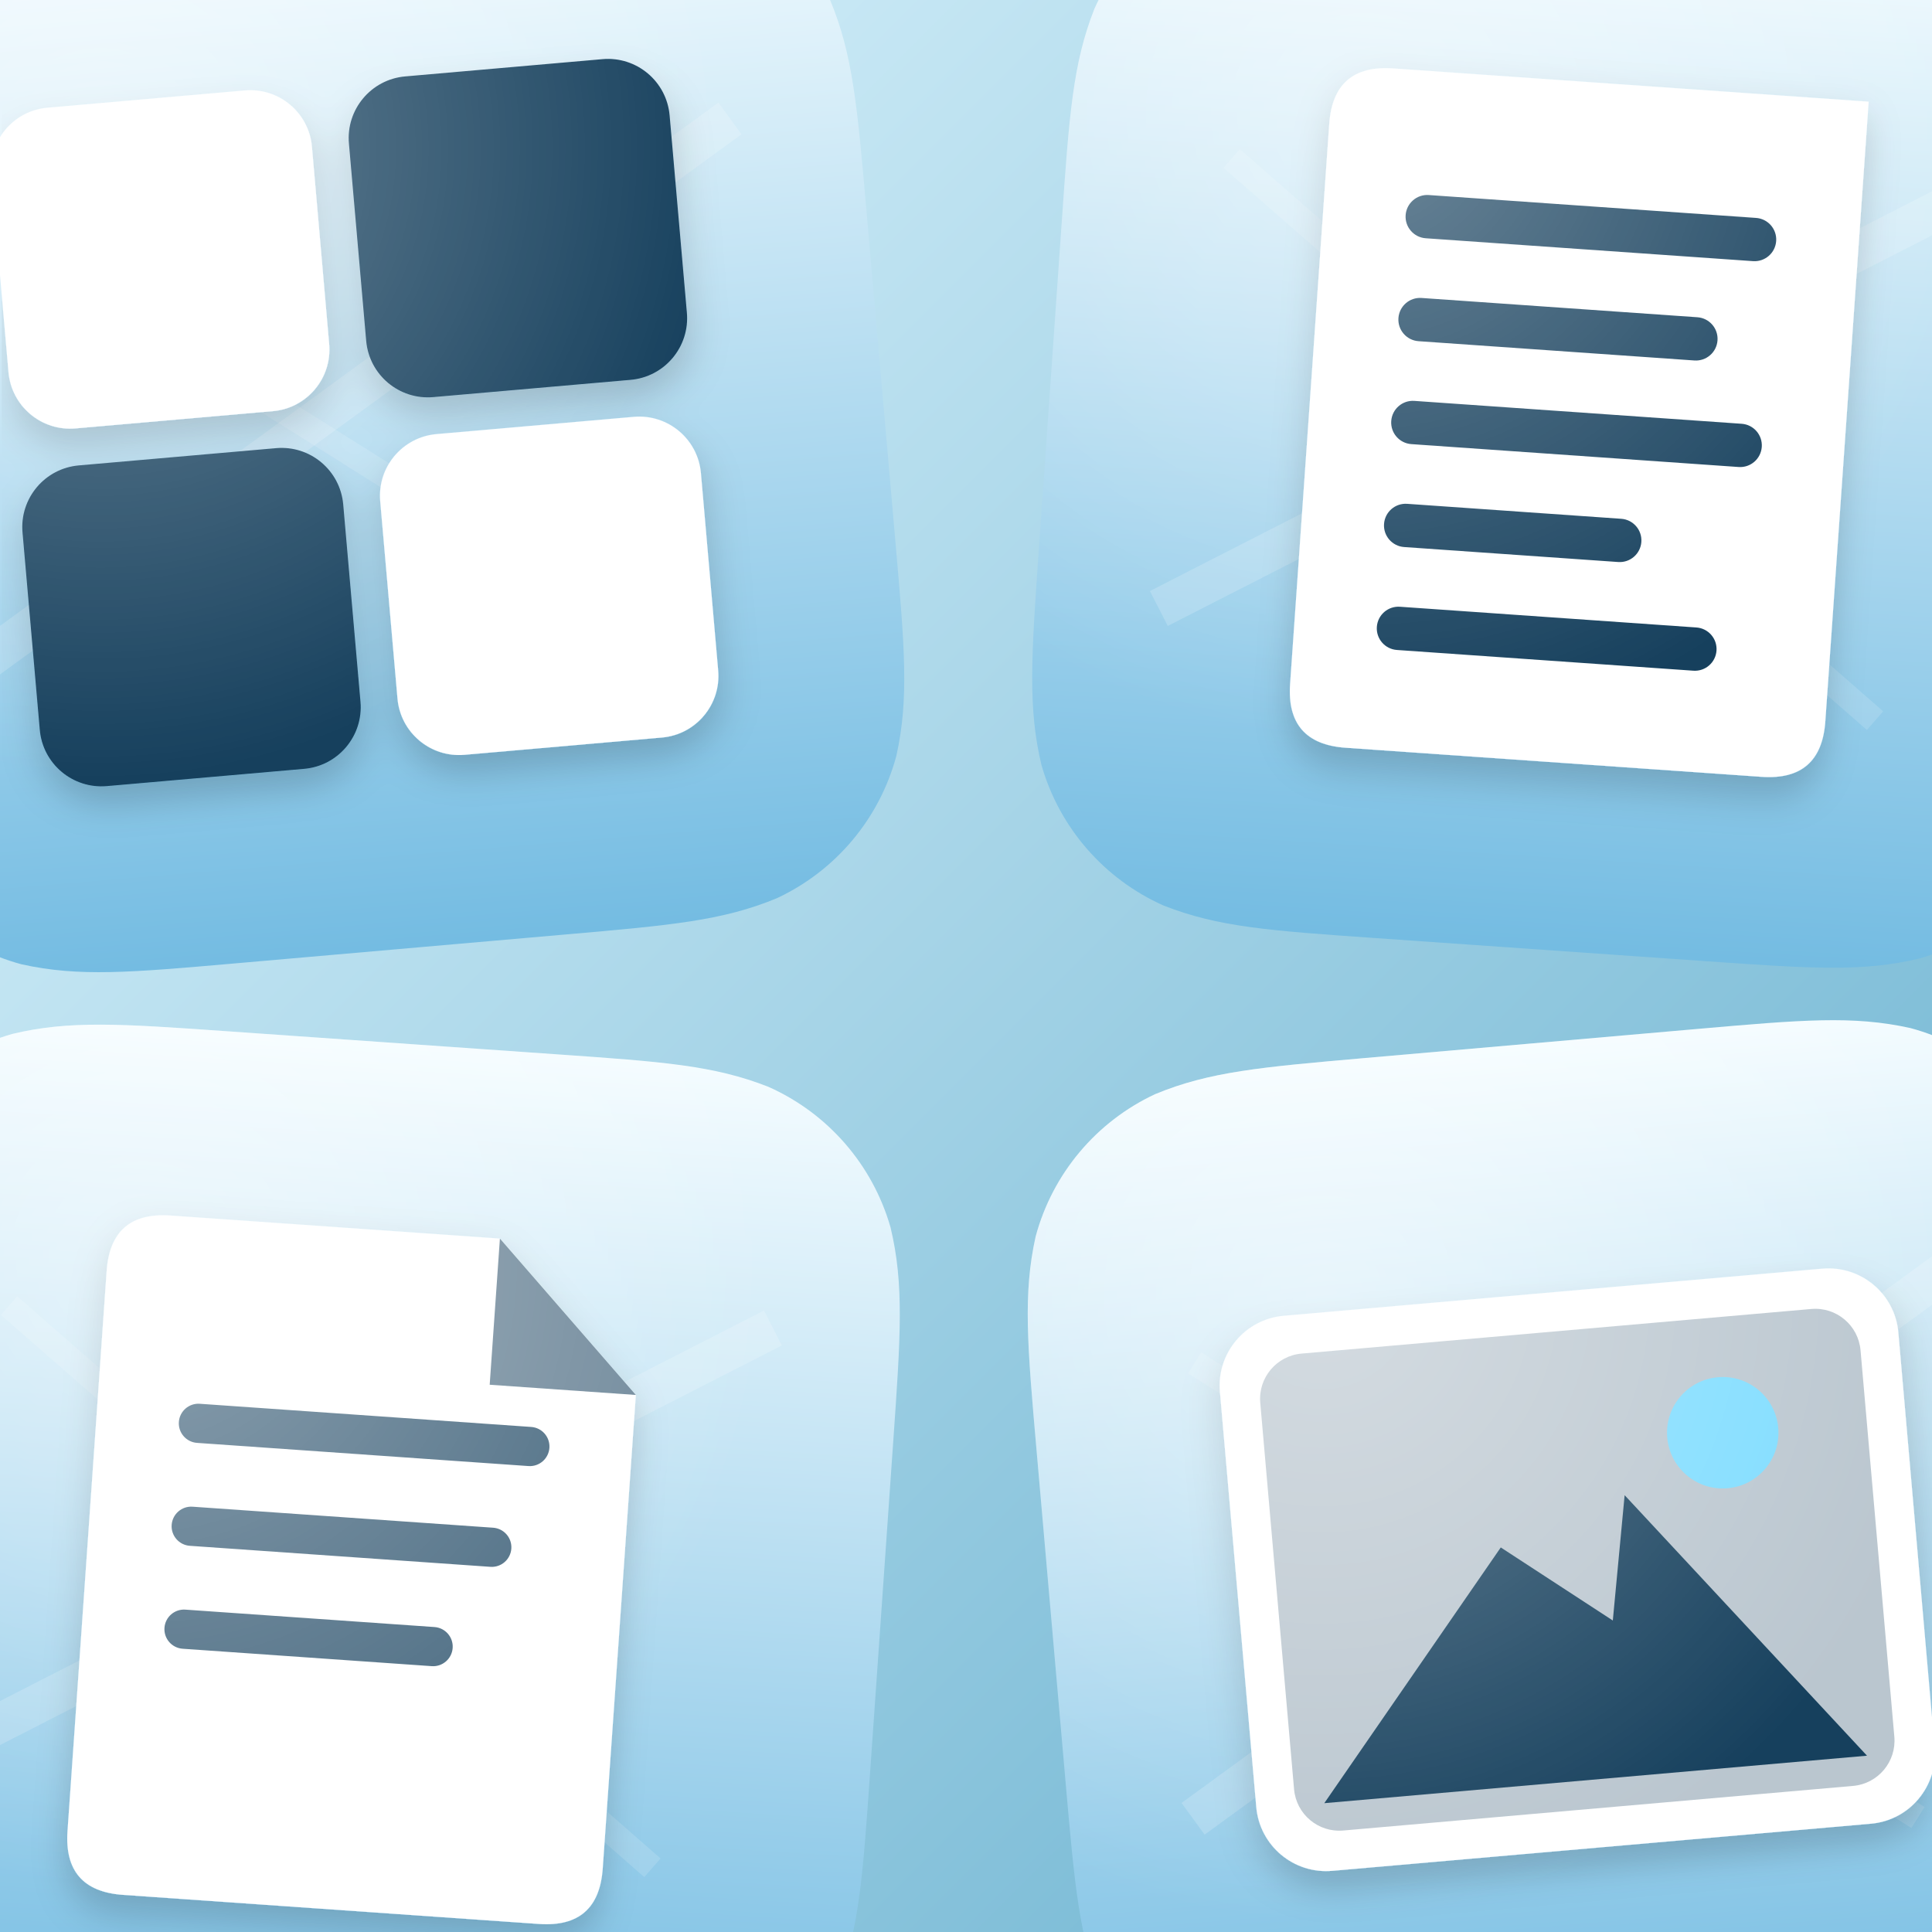
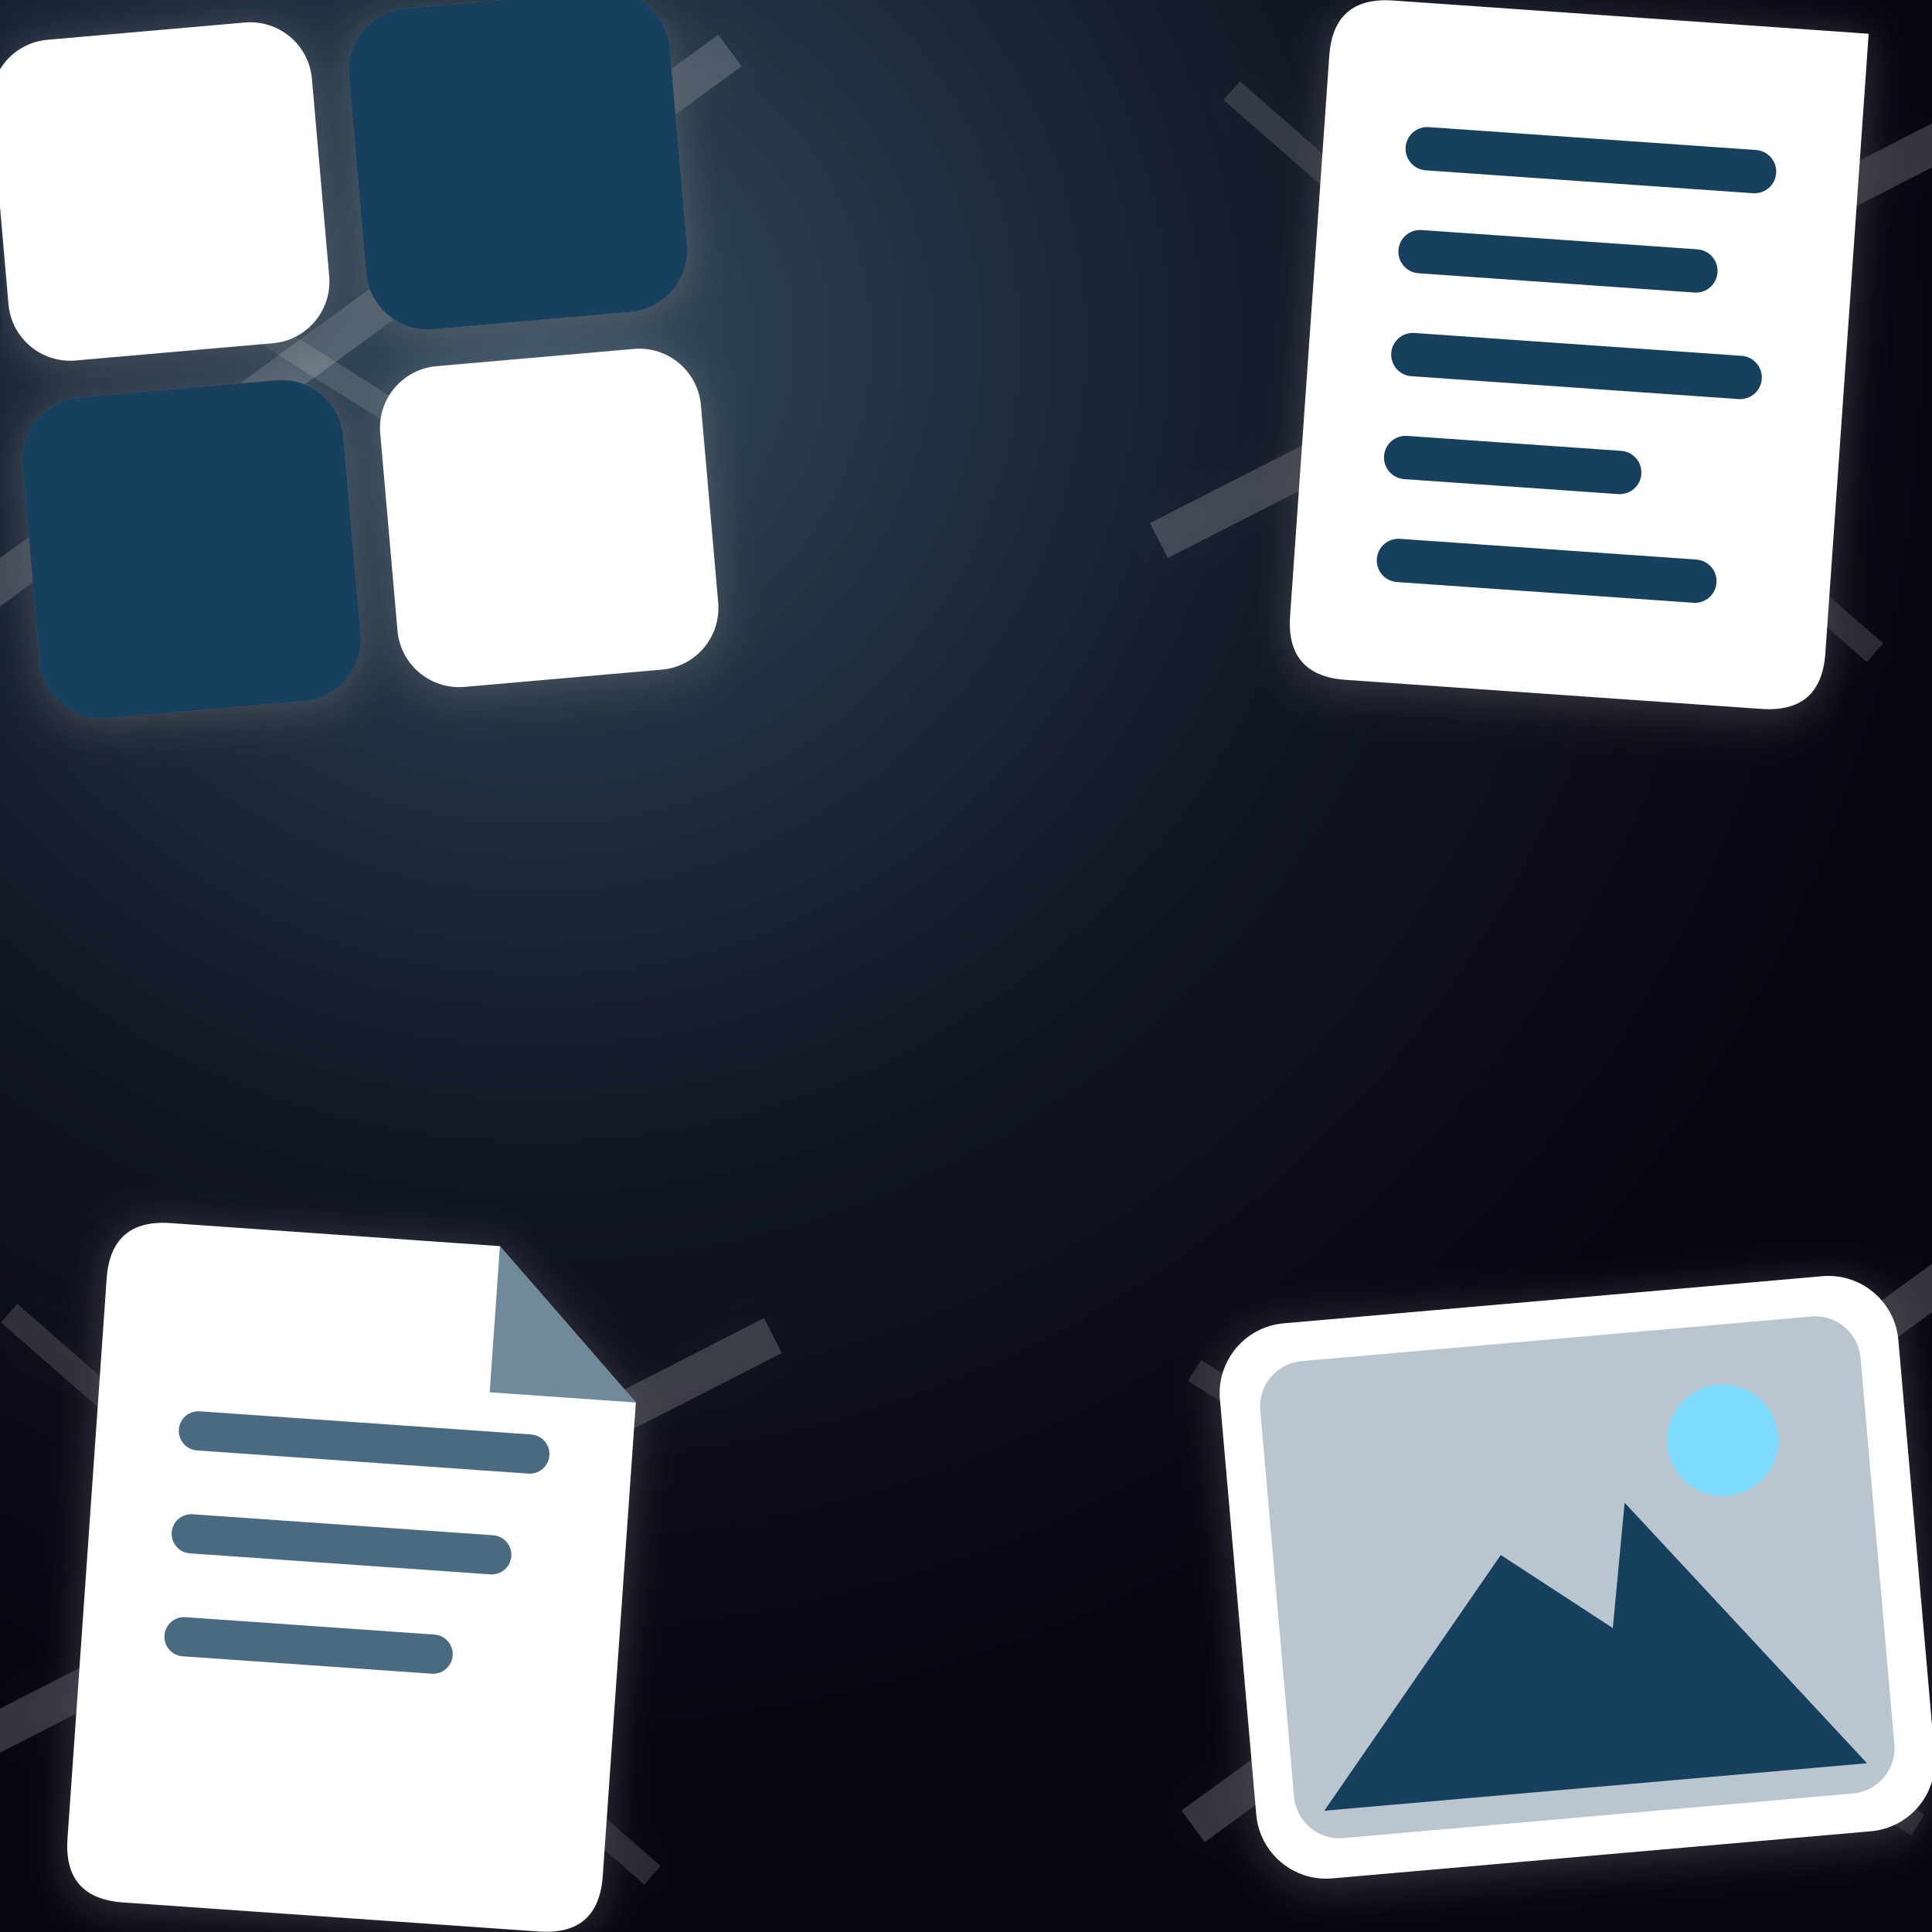
<svg xmlns="http://www.w3.org/2000/svg" viewBox="0 0 1024 1024" width="1024" height="1024" role="img" aria-label="Arctic icon set preview">
  <defs>
-     <linearGradient id="bgarctic" x1="0" y1="0" x2="1" y2="1">
-       <stop offset="0" stop-color="#e2f7ff" />
-       <stop offset="1" stop-color="#64aecd" />
-     </linearGradient>
+     <radialGradient id="glowarctic" cx=".28" cy=".18" r=".72">
+       <stop offset="0" stop-color="#94e2ff" stop-opacity=".32" />
+       <stop offset=".58" stop-color="#7ddcff" stop-opacity=".08" />
+       <stop offset="1" stop-color="#7ddcff" stop-opacity="0" />
+     </radialGradient>
+     <filter id="liftarctic" x="-30%" y="-30%" width="160%" height="160%">
+       <feDropShadow dx="0" dy="20" stdDeviation="24" flood-color="#000" flood-opacity=".52" />
+       <feDropShadow dx="0" dy="0" stdDeviation="10" flood-color="#fff" flood-opacity=".13" />
+     </filter>
  </defs>
-   <rect width="1024" height="1024" fill="url(#bgarctic)" />
-   <circle cx="128" cy="120" r="210" fill="#fff" opacity=".24" />
-   <circle cx="918" cy="884" r="260" fill="#7ddcff" opacity=".20" />
-   <g transform="rotate(-5 188 224)">
-     <svg viewBox="0 0 1024 1024" width="560" height="560" x="-92" y="-56" aria-hidden="true">
-       <defs>
-         <clipPath id="sq">
-           <path d="M 350.06 0 L 673.94 0 C 774.74 0 825.13 0 879.39 17.15 L 879.39 17.15 C 938.62 38.71 985.29 85.38 1006.85 144.61 C 1024 198.87 1024 249.26 1024 350.06 L 1024 673.94 C 1024 774.74 1024 825.13 1006.85 879.39 L 1006.85 879.39 C 985.29 938.62 938.62 985.29 879.39 1006.85 C 825.13 1024 774.74 1024 673.94 1024 L 350.06 1024 C 249.26 1024 198.87 1024 144.61 1006.85 L 144.61 1006.85 C 85.38 985.29 38.71 938.62 17.15 879.39 C 0 825.13 0 774.74 0 673.94 L 0 350.06 C 0 249.26 0 198.87 17.15 144.61 L 17.15 144.61 C 38.71 85.38 85.38 38.71 144.61 17.15 C 198.87 0 249.26 0 350.06 0 Z" />
-         </clipPath>
-         <linearGradient id="bgarcticdashboard" x1="0" y1="0" x2="0" y2="1">
-           <stop offset="0" stop-color="#f4fcff" />
-           <stop offset="1" stop-color="#74bce2" />
-         </linearGradient>
-         <radialGradient id="sparcticdashboard" cx="0.28" cy="0.22" r="0.6">
-           <stop offset="0" stop-color="#ffffff" stop-opacity=".38" />
-           <stop offset="1" stop-color="#ffffff" stop-opacity="0" />
-         </radialGradient>
-         <filter id="sharcticdashboard" x="-20%" y="-20%" width="140%" height="140%">
-           <feDropShadow dx="0" dy="18" stdDeviation="18" flood-color="#000" flood-opacity=".18" />
-         </filter>
-       </defs>
-       <g clip-path="url(#sq)">
-         <rect width="1024" height="1024" fill="url(#bgarcticdashboard)" />
-         <path d="M120 720 L900 250" stroke="#ffffff" stroke-width="38" opacity=".18" />
-         <path d="M160 280 L820 780" stroke="#ffffff" stroke-width="24" opacity=".14" />
-         <g filter="url(#sharcticdashboard)">
-           <rect x="182" y="182" width="312" height="312" rx="60" fill="#ffffff" />
-           <rect x="530" y="182" width="312" height="312" rx="60" fill="#17415d" />
-           <rect x="182" y="530" width="312" height="312" rx="60" fill="#17415d" />
-           <rect x="530" y="530" width="312" height="312" rx="60" fill="#ffffff" />
+   <rect width="1024" height="1024" fill="#080511" />
+   <rect width="1024" height="1024" fill="url(#glowarctic)" />
+   <g filter="url(#liftarctic)">
+     <g transform="rotate(-5 188 188)">
+       <svg viewBox="0 0 1024 1024" width="560" height="560" x="-92" y="-92" aria-hidden="true">
+         <defs>
+           <clipPath id="sq">
+             <path d="M 350.06 0 L 673.94 0 C 774.74 0 825.13 0 879.39 17.15 L 879.39 17.15 C 938.62 38.71 985.29 85.38 1006.85 144.61 C 1024 198.87 1024 249.26 1024 350.06 L 1024 673.94 C 1024 774.74 1024 825.13 1006.85 879.39 L 1006.85 879.39 C 985.29 938.62 938.62 985.29 879.39 1006.85 C 825.13 1024 774.74 1024 673.94 1024 L 350.06 1024 C 249.26 1024 198.87 1024 144.61 1006.85 L 144.61 1006.85 C 85.38 985.29 38.71 938.62 17.15 879.39 C 0 825.13 0 774.74 0 673.94 L 0 350.06 C 0 249.26 0 198.87 17.15 144.61 L 17.15 144.61 C 38.71 85.38 85.38 38.71 144.61 17.15 C 198.87 0 249.26 0 350.06 0 Z" />
+           </clipPath>
+           <linearGradient id="bgarcticdashboard" x1="0" y1="0" x2="0" y2="1">
+             <stop offset="0" stop-color="#f4fcff" />
+             <stop offset="1" stop-color="#74bce2" />
+           </linearGradient>
+           <radialGradient id="sparcticdashboard" cx="0.28" cy="0.22" r="0.6">
+             <stop offset="0" stop-color="#ffffff" stop-opacity=".38" />
+             <stop offset="1" stop-color="#ffffff" stop-opacity="0" />
+           </radialGradient>
+           <filter id="sharcticdashboard" x="-20%" y="-20%" width="140%" height="140%">
+             <feDropShadow dx="0" dy="18" stdDeviation="18" flood-color="#000" flood-opacity=".18" />
+           </filter>
+         </defs>
+         <g clip-path="url(#sq)">
+           <path d="M120 720 L900 250" stroke="#ffffff" stroke-width="38" opacity=".18" />
+           <path d="M160 280 L820 780" stroke="#ffffff" stroke-width="24" opacity=".14" />
+           <g filter="url(#sharcticdashboard)">
+             <rect x="182" y="182" width="312" height="312" rx="60" fill="#ffffff" />
+             <rect x="530" y="182" width="312" height="312" rx="60" fill="#17415d" />
+             <rect x="182" y="530" width="312" height="312" rx="60" fill="#17415d" />
+             <rect x="530" y="530" width="312" height="312" rx="60" fill="#ffffff" />
+           </g>
        </g>
-         <rect width="1024" height="1024" fill="url(#sparcticdashboard)" />
-       </g>
-     </svg>
-   </g>
-   <g transform="rotate(4 836 224)">
-     <svg viewBox="0 0 1024 1024" width="560" height="560" x="556" y="-56" aria-hidden="true">
-       <defs>
-         <clipPath id="sq">
-           <path d="M 350.06 0 L 673.94 0 C 774.74 0 825.13 0 879.39 17.15 L 879.39 17.15 C 938.62 38.71 985.29 85.38 1006.85 144.61 C 1024 198.87 1024 249.26 1024 350.06 L 1024 673.94 C 1024 774.74 1024 825.13 1006.85 879.39 L 1006.85 879.39 C 985.29 938.62 938.62 985.29 879.39 1006.85 C 825.13 1024 774.74 1024 673.94 1024 L 350.06 1024 C 249.26 1024 198.87 1024 144.61 1006.85 L 144.61 1006.85 C 85.38 985.29 38.71 938.62 17.15 879.39 C 0 825.13 0 774.74 0 673.94 L 0 350.06 C 0 249.26 0 198.87 17.15 144.61 L 17.15 144.61 C 38.71 85.38 85.38 38.71 144.61 17.15 C 198.87 0 249.26 0 350.06 0 Z" />
-         </clipPath>
-         <linearGradient id="bgarcticposts" x1="0" y1="0" x2="0" y2="1">
-           <stop offset="0" stop-color="#f4fcff" />
-           <stop offset="1" stop-color="#74bce2" />
-         </linearGradient>
-         <radialGradient id="sparcticposts" cx="0.28" cy="0.22" r="0.6">
-           <stop offset="0" stop-color="#ffffff" stop-opacity=".38" />
-           <stop offset="1" stop-color="#ffffff" stop-opacity="0" />
-         </radialGradient>
-         <filter id="sharcticposts" x="-20%" y="-20%" width="140%" height="140%">
-           <feDropShadow dx="0" dy="18" stdDeviation="18" flood-color="#000" flood-opacity=".18" />
-         </filter>
-       </defs>
-       <g clip-path="url(#sq)">
-         <rect width="1024" height="1024" fill="url(#bgarcticposts)" />
-         <path d="M120 720 L900 250" stroke="#ffffff" stroke-width="38" opacity=".18" />
-         <path d="M160 280 L820 780" stroke="#ffffff" stroke-width="24" opacity=".14" />
-         <g filter="url(#sharcticposts)">
-           <path d="M 310 182 L 772 182 L 772 182 L 772 784 Q 772 842 714 842 L 310 842 Q 252 842 252 784 L 252 240 Q 252 182 310 182 Z" fill="#ffffff" />
-           <rect x="332" y="302" width="360" height="42" rx="21" fill="#17415d" />
-           <rect x="332" y="402" width="310" height="42" rx="21" fill="#17415d" />
-           <rect x="332" y="502" width="360" height="42" rx="21" fill="#17415d" />
-           <rect x="332" y="602" width="250" height="42" rx="21" fill="#17415d" />
-           <rect x="332" y="702" width="330" height="42" rx="21" fill="#17415d" />
+       </svg>
+     </g>
+     <g transform="rotate(4 836 188)">
+       <svg viewBox="0 0 1024 1024" width="560" height="560" x="556" y="-92" aria-hidden="true">
+         <defs>
+           <clipPath id="sq">
+             <path d="M 350.06 0 L 673.94 0 C 774.74 0 825.13 0 879.39 17.15 L 879.39 17.15 C 938.62 38.71 985.29 85.38 1006.85 144.61 C 1024 198.87 1024 249.26 1024 350.06 L 1024 673.94 C 1024 774.74 1024 825.13 1006.85 879.39 L 1006.85 879.39 C 985.29 938.62 938.62 985.29 879.39 1006.85 C 825.13 1024 774.74 1024 673.94 1024 L 350.06 1024 C 249.26 1024 198.87 1024 144.61 1006.85 L 144.61 1006.85 C 85.38 985.29 38.71 938.62 17.15 879.39 C 0 825.13 0 774.74 0 673.94 L 0 350.06 C 0 249.26 0 198.87 17.15 144.61 L 17.15 144.61 C 38.71 85.38 85.38 38.71 144.61 17.15 C 198.87 0 249.26 0 350.06 0 Z" />
+           </clipPath>
+           <linearGradient id="bgarcticposts" x1="0" y1="0" x2="0" y2="1">
+             <stop offset="0" stop-color="#f4fcff" />
+             <stop offset="1" stop-color="#74bce2" />
+           </linearGradient>
+           <radialGradient id="sparcticposts" cx="0.28" cy="0.22" r="0.6">
+             <stop offset="0" stop-color="#ffffff" stop-opacity=".38" />
+             <stop offset="1" stop-color="#ffffff" stop-opacity="0" />
+           </radialGradient>
+           <filter id="sharcticposts" x="-20%" y="-20%" width="140%" height="140%">
+             <feDropShadow dx="0" dy="18" stdDeviation="18" flood-color="#000" flood-opacity=".18" />
+           </filter>
+         </defs>
+         <g clip-path="url(#sq)">
+           <path d="M120 720 L900 250" stroke="#ffffff" stroke-width="38" opacity=".18" />
+           <path d="M160 280 L820 780" stroke="#ffffff" stroke-width="24" opacity=".14" />
+           <g filter="url(#sharcticposts)">
+             <path d="M 310 182 L 772 182 L 772 182 L 772 784 Q 772 842 714 842 L 310 842 Q 252 842 252 784 L 252 240 Q 252 182 310 182 Z" fill="#ffffff" />
+             <rect x="332" y="302" width="360" height="42" rx="21" fill="#17415d" />
+             <rect x="332" y="402" width="310" height="42" rx="21" fill="#17415d" />
+             <rect x="332" y="502" width="360" height="42" rx="21" fill="#17415d" />
+             <rect x="332" y="602" width="250" height="42" rx="21" fill="#17415d" />
+             <rect x="332" y="702" width="330" height="42" rx="21" fill="#17415d" />
+           </g>
        </g>
-         <rect width="1024" height="1024" fill="url(#sparcticposts)" />
-       </g>
-     </svg>
-   </g>
-   <g transform="rotate(4 188 832)">
-     <svg viewBox="0 0 1024 1024" width="560" height="560" x="-92" y="552" aria-hidden="true">
-       <defs>
-         <clipPath id="sq">
-           <path d="M 350.06 0 L 673.94 0 C 774.74 0 825.13 0 879.39 17.15 L 879.39 17.15 C 938.62 38.71 985.29 85.38 1006.85 144.61 C 1024 198.87 1024 249.26 1024 350.06 L 1024 673.94 C 1024 774.74 1024 825.13 1006.85 879.39 L 1006.85 879.39 C 985.29 938.62 938.62 985.29 879.39 1006.85 C 825.13 1024 774.74 1024 673.94 1024 L 350.06 1024 C 249.26 1024 198.87 1024 144.61 1006.85 L 144.61 1006.85 C 85.38 985.29 38.71 938.62 17.15 879.39 C 0 825.13 0 774.74 0 673.94 L 0 350.06 C 0 249.26 0 198.87 17.15 144.61 L 17.15 144.61 C 38.71 85.38 85.38 38.71 144.61 17.15 C 198.87 0 249.26 0 350.06 0 Z" />
-         </clipPath>
-         <linearGradient id="bgarcticpages" x1="0" y1="0" x2="0" y2="1">
-           <stop offset="0" stop-color="#f4fcff" />
-           <stop offset="1" stop-color="#74bce2" />
-         </linearGradient>
-         <radialGradient id="sparcticpages" cx="0.28" cy="0.22" r="0.6">
-           <stop offset="0" stop-color="#ffffff" stop-opacity=".38" />
-           <stop offset="1" stop-color="#ffffff" stop-opacity="0" />
-         </radialGradient>
-         <filter id="sharcticpages" x="-20%" y="-20%" width="140%" height="140%">
-           <feDropShadow dx="0" dy="18" stdDeviation="18" flood-color="#000" flood-opacity=".18" />
-         </filter>
-       </defs>
-       <g clip-path="url(#sq)">
-         <rect width="1024" height="1024" fill="url(#bgarcticpages)" />
-         <path d="M120 720 L900 250" stroke="#ffffff" stroke-width="38" opacity=".18" />
-         <path d="M160 280 L820 780" stroke="#ffffff" stroke-width="24" opacity=".14" />
-         <g filter="url(#sharcticpages)">
-           <path d="M 310 182 L 630 182 L 772 324 L 772 784 Q 772 842 714 842 L 310 842 Q 252 842 252 784 L 252 240 Q 252 182 310 182 Z" fill="#ffffff" />
-           <path d="M 630 182 L 772 324 L 630 324 Z" fill="#17415d" opacity=".62" />
-           <rect x="332" y="362" width="360" height="38" rx="19" fill="#17415d" opacity=".78" />
-           <rect x="332" y="462" width="330" height="38" rx="19" fill="#17415d" opacity=".78" />
-           <rect x="332" y="562" width="280" height="38" rx="19" fill="#17415d" opacity=".78" />
+       </svg>
+     </g>
+     <g transform="rotate(4 188 836)">
+       <svg viewBox="0 0 1024 1024" width="560" height="560" x="-92" y="556" aria-hidden="true">
+         <defs>
+           <clipPath id="sq">
+             <path d="M 350.06 0 L 673.94 0 C 774.74 0 825.13 0 879.39 17.15 L 879.39 17.15 C 938.62 38.71 985.29 85.38 1006.85 144.61 C 1024 198.87 1024 249.26 1024 350.06 L 1024 673.94 C 1024 774.74 1024 825.13 1006.85 879.39 L 1006.85 879.39 C 985.29 938.62 938.62 985.29 879.39 1006.85 C 825.13 1024 774.74 1024 673.94 1024 L 350.06 1024 C 249.26 1024 198.87 1024 144.61 1006.85 L 144.61 1006.85 C 85.38 985.29 38.71 938.62 17.15 879.39 C 0 825.13 0 774.74 0 673.94 L 0 350.06 C 0 249.26 0 198.87 17.15 144.61 L 17.15 144.61 C 38.71 85.38 85.38 38.71 144.61 17.15 C 198.87 0 249.26 0 350.06 0 Z" />
+           </clipPath>
+           <linearGradient id="bgarcticpages" x1="0" y1="0" x2="0" y2="1">
+             <stop offset="0" stop-color="#f4fcff" />
+             <stop offset="1" stop-color="#74bce2" />
+           </linearGradient>
+           <radialGradient id="sparcticpages" cx="0.28" cy="0.22" r="0.6">
+             <stop offset="0" stop-color="#ffffff" stop-opacity=".38" />
+             <stop offset="1" stop-color="#ffffff" stop-opacity="0" />
+           </radialGradient>
+           <filter id="sharcticpages" x="-20%" y="-20%" width="140%" height="140%">
+             <feDropShadow dx="0" dy="18" stdDeviation="18" flood-color="#000" flood-opacity=".18" />
+           </filter>
+         </defs>
+         <g clip-path="url(#sq)">
+           <path d="M120 720 L900 250" stroke="#ffffff" stroke-width="38" opacity=".18" />
+           <path d="M160 280 L820 780" stroke="#ffffff" stroke-width="24" opacity=".14" />
+           <g filter="url(#sharcticpages)">
+             <path d="M 310 182 L 630 182 L 772 324 L 772 784 Q 772 842 714 842 L 310 842 Q 252 842 252 784 L 252 240 Q 252 182 310 182 Z" fill="#ffffff" />
+             <path d="M 630 182 L 772 324 L 630 324 Z" fill="#17415d" opacity=".62" />
+             <rect x="332" y="362" width="360" height="38" rx="19" fill="#17415d" opacity=".78" />
+             <rect x="332" y="462" width="330" height="38" rx="19" fill="#17415d" opacity=".78" />
+             <rect x="332" y="562" width="280" height="38" rx="19" fill="#17415d" opacity=".78" />
+           </g>
        </g>
-         <rect width="1024" height="1024" fill="url(#sparcticpages)" />
-       </g>
-     </svg>
-   </g>
-   <g transform="rotate(-5 836 832)">
-     <svg viewBox="0 0 1024 1024" width="560" height="560" x="556" y="552" aria-hidden="true">
-       <defs>
-         <clipPath id="sq">
-           <path d="M 350.06 0 L 673.94 0 C 774.74 0 825.13 0 879.39 17.15 L 879.39 17.15 C 938.62 38.71 985.29 85.38 1006.85 144.61 C 1024 198.87 1024 249.26 1024 350.06 L 1024 673.94 C 1024 774.74 1024 825.13 1006.85 879.39 L 1006.85 879.39 C 985.29 938.62 938.62 985.29 879.39 1006.85 C 825.13 1024 774.74 1024 673.94 1024 L 350.06 1024 C 249.26 1024 198.87 1024 144.61 1006.85 L 144.61 1006.85 C 85.38 985.29 38.71 938.62 17.15 879.39 C 0 825.13 0 774.74 0 673.94 L 0 350.06 C 0 249.26 0 198.87 17.15 144.61 L 17.15 144.61 C 38.71 85.38 85.38 38.71 144.61 17.15 C 198.87 0 249.26 0 350.06 0 Z" />
-         </clipPath>
-         <linearGradient id="bgarcticmedia" x1="0" y1="0" x2="0" y2="1">
-           <stop offset="0" stop-color="#f4fcff" />
-           <stop offset="1" stop-color="#74bce2" />
-         </linearGradient>
-         <radialGradient id="sparcticmedia" cx="0.28" cy="0.22" r="0.6">
-           <stop offset="0" stop-color="#ffffff" stop-opacity=".38" />
-           <stop offset="1" stop-color="#ffffff" stop-opacity="0" />
-         </radialGradient>
-         <filter id="sharcticmedia" x="-20%" y="-20%" width="140%" height="140%">
-           <feDropShadow dx="0" dy="18" stdDeviation="18" flood-color="#000" flood-opacity=".18" />
-         </filter>
-       </defs>
-       <g clip-path="url(#sq)">
-         <rect width="1024" height="1024" fill="url(#bgarcticmedia)" />
-         <path d="M120 720 L900 250" stroke="#ffffff" stroke-width="38" opacity=".18" />
-         <path d="M160 280 L820 780" stroke="#ffffff" stroke-width="24" opacity=".14" />
-         <g filter="url(#sharcticmedia)">
-           <rect x="182" y="242" width="660" height="540" rx="68" fill="#ffffff" />
-           <rect x="220" y="280" width="584" height="464" rx="44" fill="#17415d" opacity=".30" />
-           <circle cx="664" cy="392" r="54" fill="#7ddcff" />
-           <path d="M 248 716 L 440 484 L 542 564 L 564 444 L 776 716 Z" fill="#17415d" />
+       </svg>
+     </g>
+     <g transform="rotate(-5 836 836)">
+       <svg viewBox="0 0 1024 1024" width="560" height="560" x="556" y="556" aria-hidden="true">
+         <defs>
+           <clipPath id="sq">
+             <path d="M 350.06 0 L 673.94 0 C 774.74 0 825.13 0 879.39 17.15 L 879.39 17.15 C 938.62 38.71 985.29 85.38 1006.85 144.61 C 1024 198.87 1024 249.26 1024 350.06 L 1024 673.94 C 1024 774.74 1024 825.13 1006.85 879.39 L 1006.85 879.39 C 985.29 938.62 938.62 985.29 879.39 1006.85 C 825.13 1024 774.74 1024 673.94 1024 L 350.06 1024 C 249.26 1024 198.87 1024 144.61 1006.85 L 144.61 1006.85 C 85.38 985.29 38.71 938.62 17.15 879.39 C 0 825.13 0 774.74 0 673.94 L 0 350.06 C 0 249.26 0 198.87 17.15 144.61 L 17.15 144.61 C 38.71 85.38 85.38 38.71 144.61 17.15 C 198.87 0 249.26 0 350.06 0 Z" />
+           </clipPath>
+           <linearGradient id="bgarcticmedia" x1="0" y1="0" x2="0" y2="1">
+             <stop offset="0" stop-color="#f4fcff" />
+             <stop offset="1" stop-color="#74bce2" />
+           </linearGradient>
+           <radialGradient id="sparcticmedia" cx="0.28" cy="0.22" r="0.6">
+             <stop offset="0" stop-color="#ffffff" stop-opacity=".38" />
+             <stop offset="1" stop-color="#ffffff" stop-opacity="0" />
+           </radialGradient>
+           <filter id="sharcticmedia" x="-20%" y="-20%" width="140%" height="140%">
+             <feDropShadow dx="0" dy="18" stdDeviation="18" flood-color="#000" flood-opacity=".18" />
+           </filter>
+         </defs>
+         <g clip-path="url(#sq)">
+           <path d="M120 720 L900 250" stroke="#ffffff" stroke-width="38" opacity=".18" />
+           <path d="M160 280 L820 780" stroke="#ffffff" stroke-width="24" opacity=".14" />
+           <g filter="url(#sharcticmedia)">
+             <rect x="182" y="242" width="660" height="540" rx="68" fill="#ffffff" />
+             <rect x="220" y="280" width="584" height="464" rx="44" fill="#17415d" opacity=".30" />
+             <circle cx="664" cy="392" r="54" fill="#7ddcff" />
+             <path d="M 248 716 L 440 484 L 542 564 L 564 444 L 776 716 Z" fill="#17415d" />
+           </g>
        </g>
-         <rect width="1024" height="1024" fill="url(#sparcticmedia)" />
-       </g>
-     </svg>
+       </svg>
+     </g>
  </g>
</svg>
